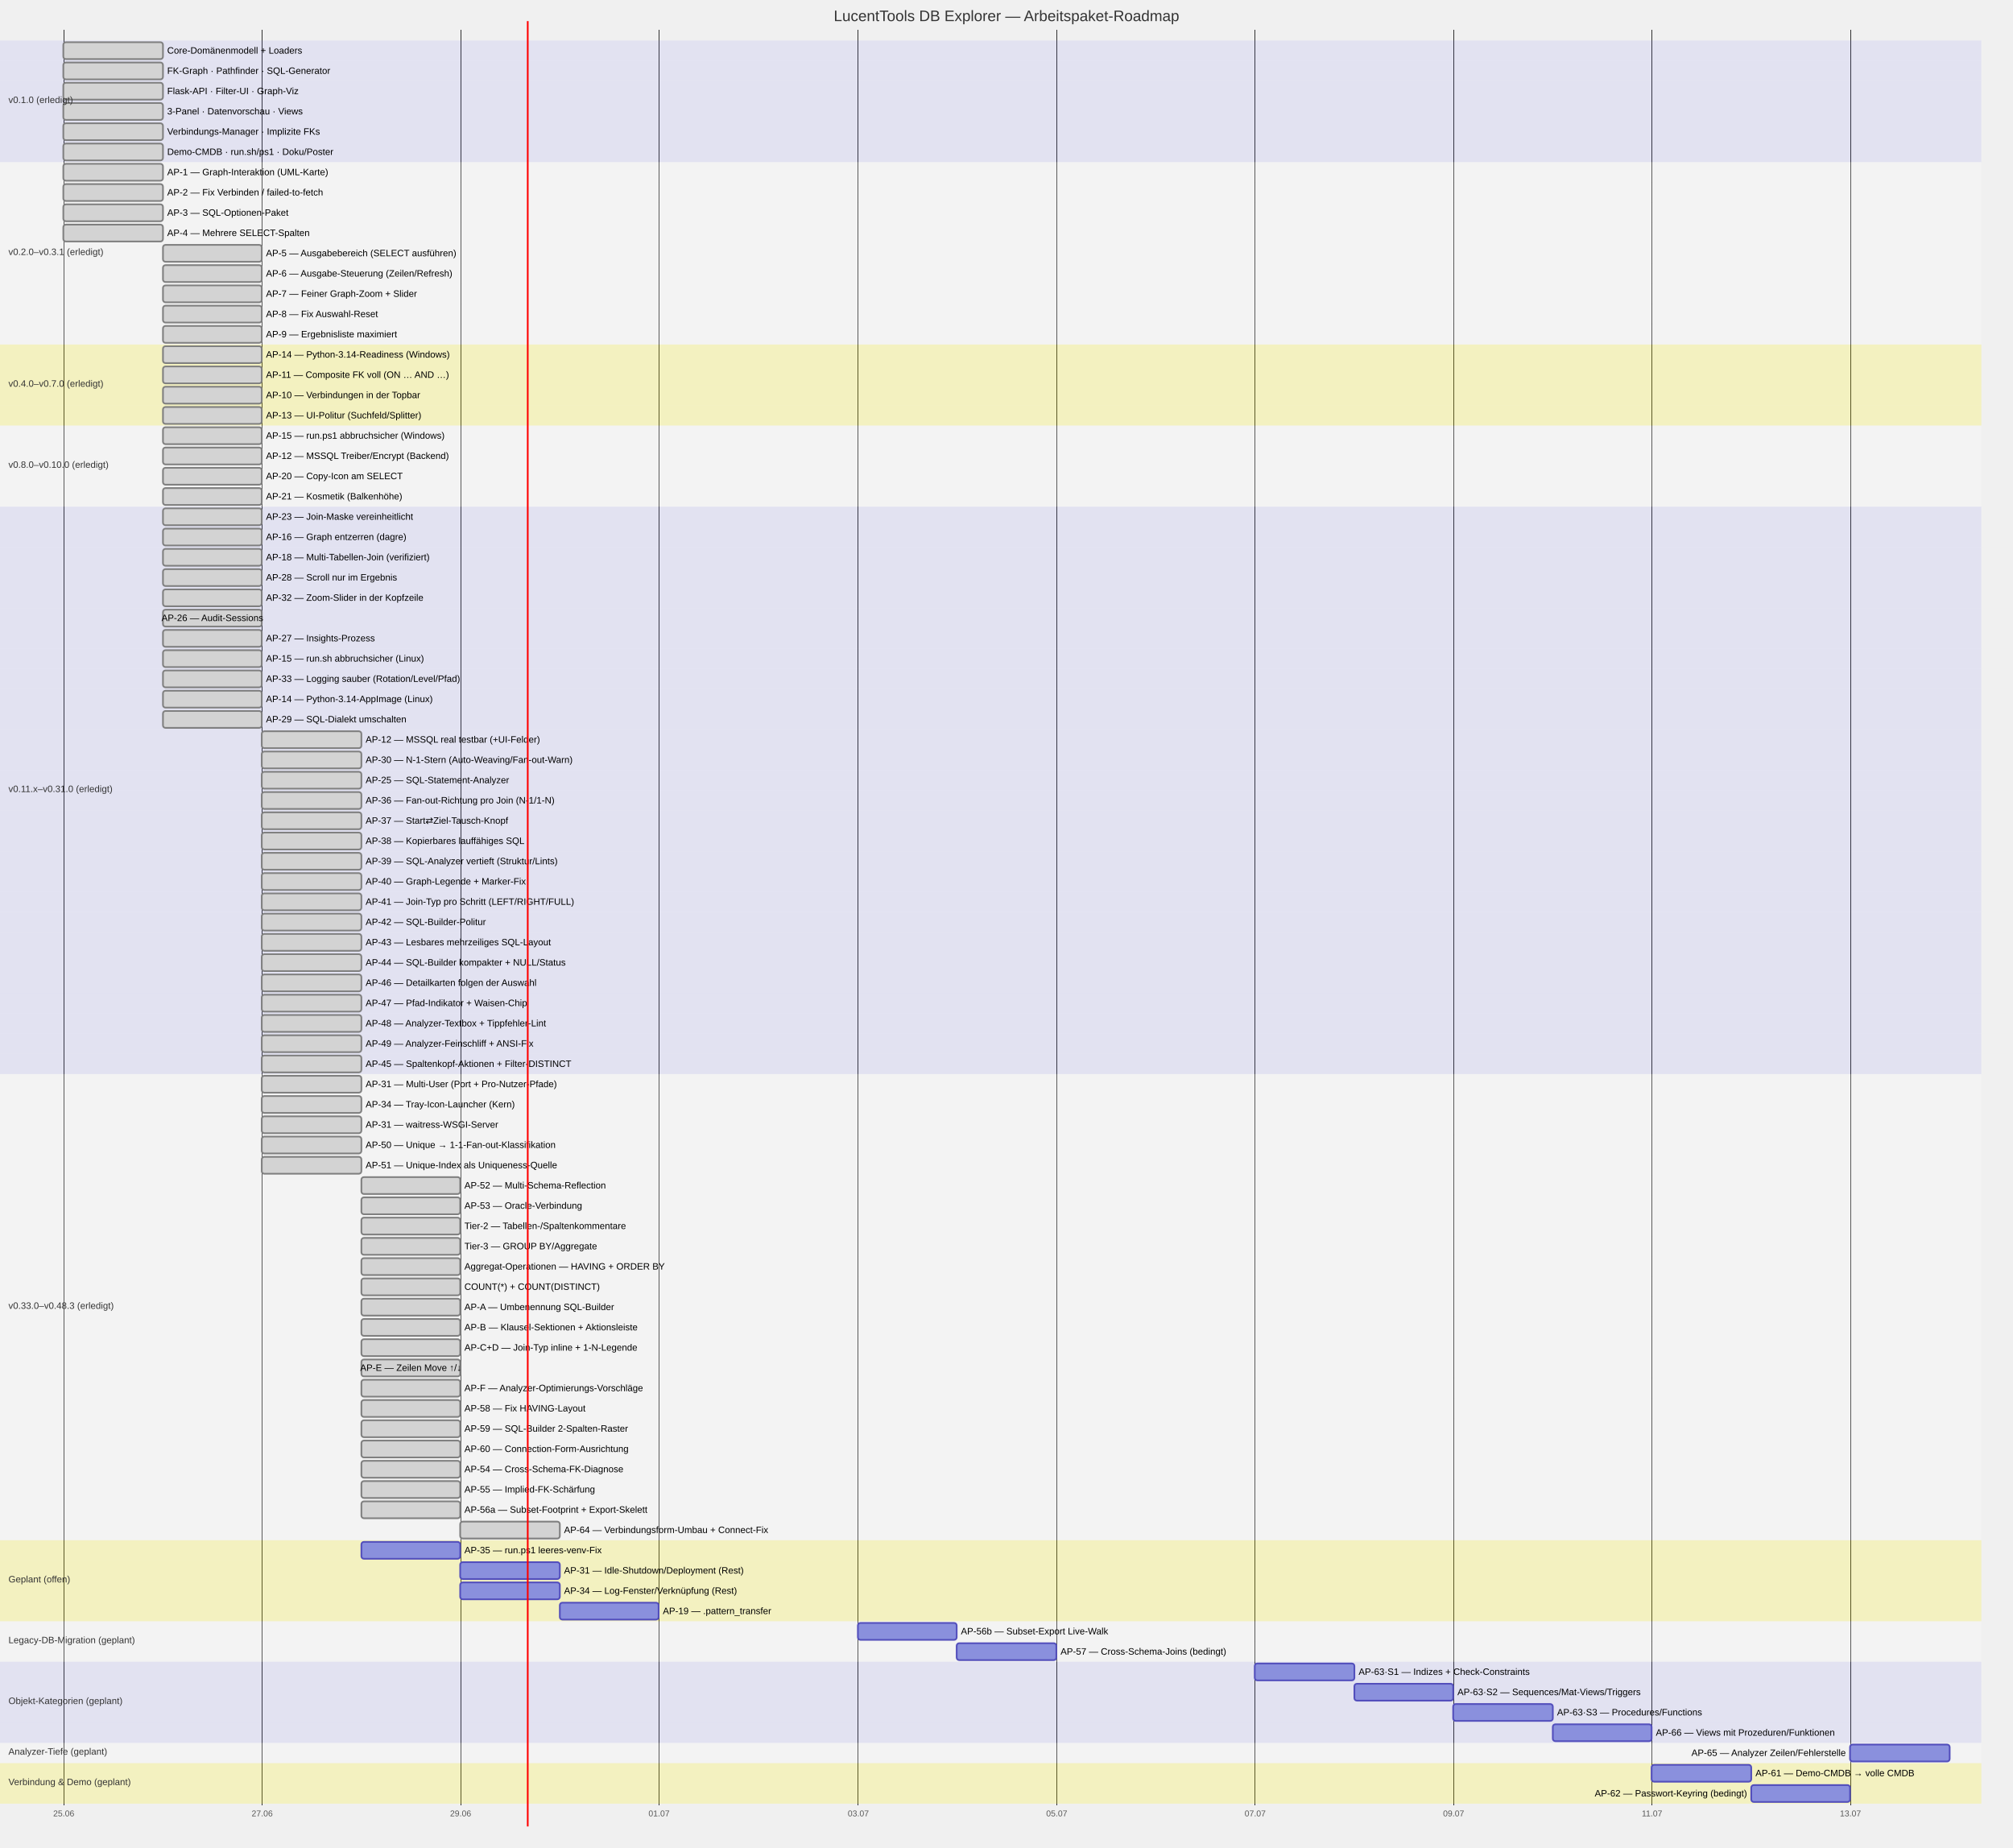
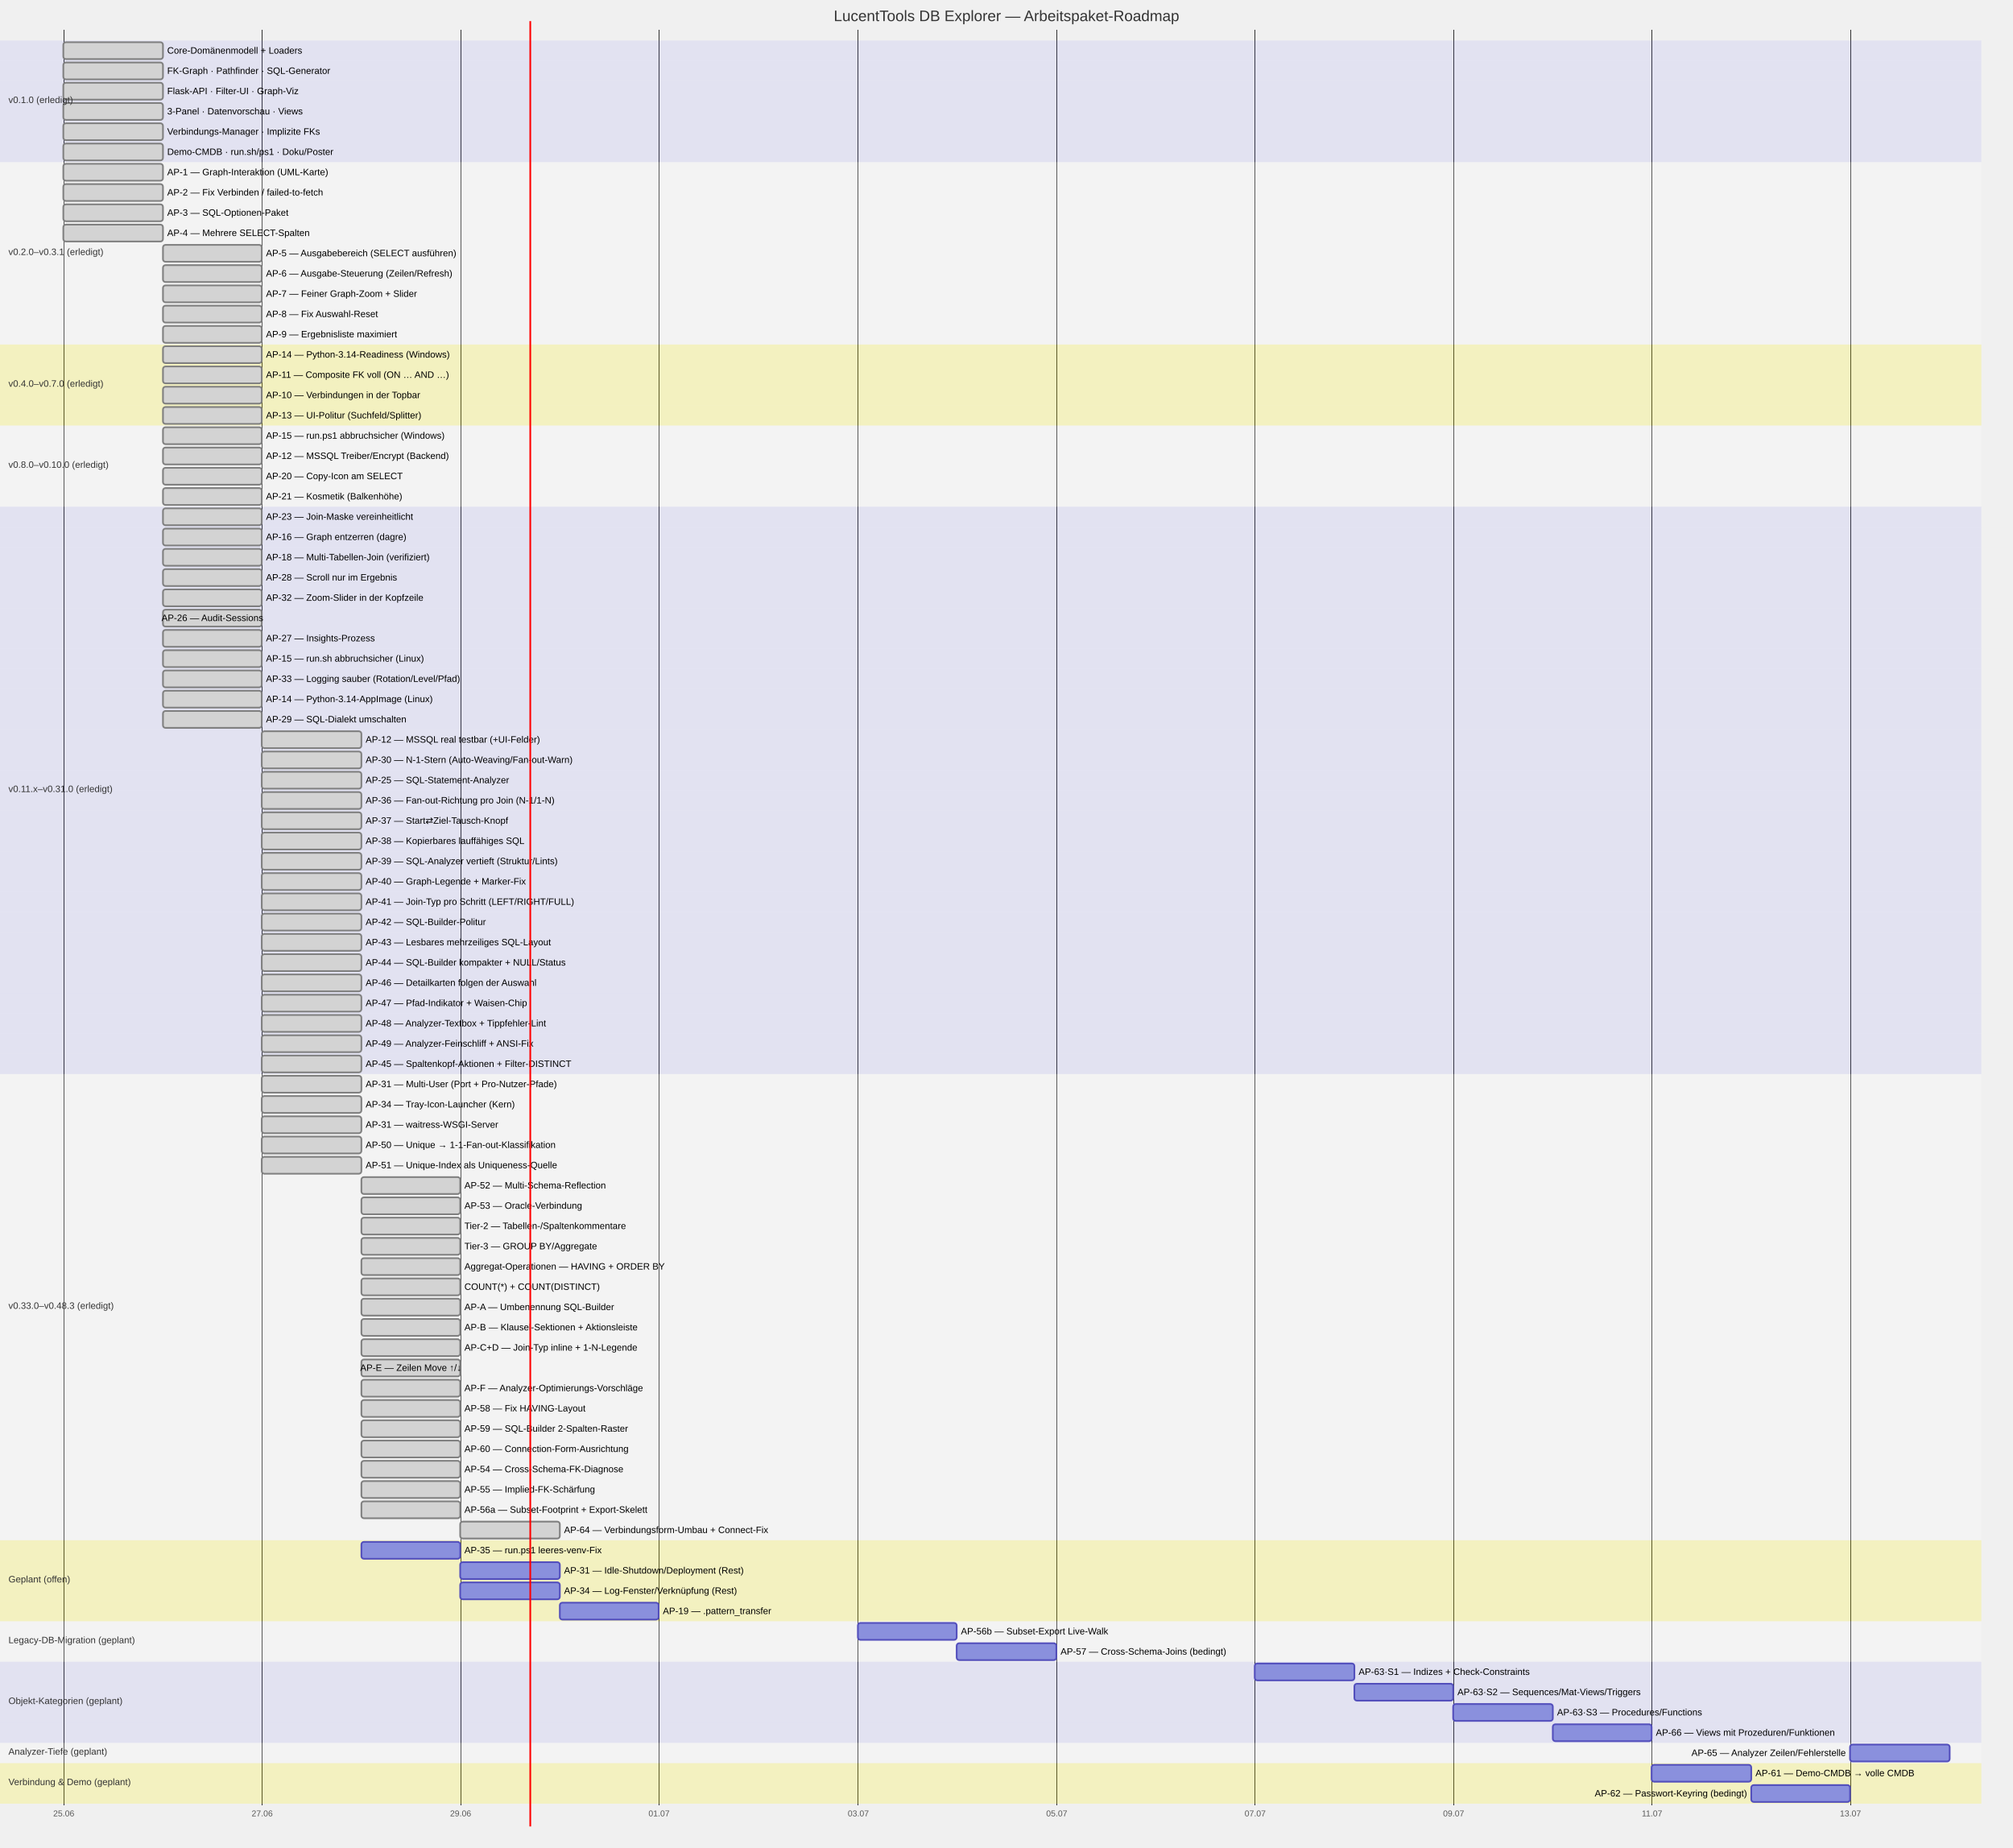
<svg xmlns="http://www.w3.org/2000/svg" id="my-svg" width="2384" viewBox="0 0 2384 2188" style="max-width: 2384px; background-color: transparent;" role="graphics-document document" aria-roledescription="gantt">
  <style>#my-svg{font-family:"trebuchet ms",verdana,arial,sans-serif;font-size:16px;fill:#333;}@keyframes edge-animation-frame{from{stroke-dashoffset:0;}}@keyframes dash{to{stroke-dashoffset:0;}}#my-svg .edge-animation-slow{stroke-dasharray:9,5!important;stroke-dashoffset:900;animation:dash 50s linear infinite;stroke-linecap:round;}#my-svg .edge-animation-fast{stroke-dasharray:9,5!important;stroke-dashoffset:900;animation:dash 20s linear infinite;stroke-linecap:round;}#my-svg .error-icon{fill:#552222;}#my-svg .error-text{fill:#552222;stroke:#552222;}#my-svg .edge-thickness-normal{stroke-width:1px;}#my-svg .edge-thickness-thick{stroke-width:3.5px;}#my-svg .edge-pattern-solid{stroke-dasharray:0;}#my-svg .edge-thickness-invisible{stroke-width:0;fill:none;}#my-svg .edge-pattern-dashed{stroke-dasharray:3;}#my-svg .edge-pattern-dotted{stroke-dasharray:2;}#my-svg .marker{fill:#333333;stroke:#333333;}#my-svg .marker.cross{stroke:#333333;}#my-svg svg{font-family:"trebuchet ms",verdana,arial,sans-serif;font-size:16px;}#my-svg p{margin:0;}#my-svg .mermaid-main-font{font-family:"trebuchet ms",verdana,arial,sans-serif;}#my-svg .exclude-range{fill:#eeeeee;}#my-svg .section{stroke:none;opacity:0.2;}#my-svg .section0{fill:rgba(102, 102, 255, 0.49);}#my-svg .section2{fill:#fff400;}#my-svg .section1,#my-svg .section3{fill:white;opacity:0.2;}#my-svg .sectionTitle0{fill:#333;}#my-svg .sectionTitle1{fill:#333;}#my-svg .sectionTitle2{fill:#333;}#my-svg .sectionTitle3{fill:#333;}#my-svg .sectionTitle{text-anchor:start;font-family:"trebuchet ms",verdana,arial,sans-serif;}#my-svg .grid .tick{stroke:lightgrey;opacity:0.8;shape-rendering:crispEdges;}#my-svg .grid .tick text{font-family:"trebuchet ms",verdana,arial,sans-serif;fill:#333;}#my-svg .grid path{stroke-width:0;}#my-svg .today{fill:none;stroke:red;stroke-width:2px;}#my-svg .task{stroke-width:2;}#my-svg .taskText{text-anchor:middle;font-family:"trebuchet ms",verdana,arial,sans-serif;}#my-svg .taskTextOutsideRight{fill:black;text-anchor:start;font-family:"trebuchet ms",verdana,arial,sans-serif;}#my-svg .taskTextOutsideLeft{fill:black;text-anchor:end;}#my-svg .task.clickable{cursor:pointer;}#my-svg .taskText.clickable{cursor:pointer;fill:#003163!important;font-weight:bold;}#my-svg .taskTextOutsideLeft.clickable{cursor:pointer;fill:#003163!important;font-weight:bold;}#my-svg .taskTextOutsideRight.clickable{cursor:pointer;fill:#003163!important;font-weight:bold;}#my-svg .taskText0,#my-svg .taskText1,#my-svg .taskText2,#my-svg .taskText3{fill:white;}#my-svg .task0,#my-svg .task1,#my-svg .task2,#my-svg .task3{fill:#8a90dd;stroke:#534fbc;}#my-svg .taskTextOutside0,#my-svg .taskTextOutside2{fill:black;}#my-svg .taskTextOutside1,#my-svg .taskTextOutside3{fill:black;}#my-svg .active0,#my-svg .active1,#my-svg .active2,#my-svg .active3{fill:#bfc7ff;stroke:#534fbc;}#my-svg .activeText0,#my-svg .activeText1,#my-svg .activeText2,#my-svg .activeText3{fill:black!important;}#my-svg .done0,#my-svg .done1,#my-svg .done2,#my-svg .done3{stroke:grey;fill:lightgrey;stroke-width:2;}#my-svg .doneText0,#my-svg .doneText1,#my-svg .doneText2,#my-svg .doneText3{fill:black!important;}#my-svg .doneText0.taskTextOutsideLeft,#my-svg .doneText0.taskTextOutsideRight,#my-svg .doneText1.taskTextOutsideLeft,#my-svg .doneText1.taskTextOutsideRight,#my-svg .doneText2.taskTextOutsideLeft,#my-svg .doneText2.taskTextOutsideRight,#my-svg .doneText3.taskTextOutsideLeft,#my-svg .doneText3.taskTextOutsideRight{fill:black!important;}#my-svg .crit0,#my-svg .crit1,#my-svg .crit2,#my-svg .crit3{stroke:#ff8888;fill:red;stroke-width:2;}#my-svg .activeCrit0,#my-svg .activeCrit1,#my-svg .activeCrit2,#my-svg .activeCrit3{stroke:#ff8888;fill:#bfc7ff;stroke-width:2;}#my-svg .doneCrit0,#my-svg .doneCrit1,#my-svg .doneCrit2,#my-svg .doneCrit3{stroke:#ff8888;fill:lightgrey;stroke-width:2;cursor:pointer;shape-rendering:crispEdges;}#my-svg .milestone{transform:rotate(45deg) scale(0.8,0.8);}#my-svg .milestoneText{font-style:italic;}#my-svg .doneCritText0,#my-svg .doneCritText1,#my-svg .doneCritText2,#my-svg .doneCritText3{fill:black!important;}#my-svg .doneCritText0.taskTextOutsideLeft,#my-svg .doneCritText0.taskTextOutsideRight,#my-svg .doneCritText1.taskTextOutsideLeft,#my-svg .doneCritText1.taskTextOutsideRight,#my-svg .doneCritText2.taskTextOutsideLeft,#my-svg .doneCritText2.taskTextOutsideRight,#my-svg .doneCritText3.taskTextOutsideLeft,#my-svg .doneCritText3.taskTextOutsideRight{fill:black!important;}#my-svg .vert{stroke:navy;}#my-svg .vertText{font-size:15px;text-anchor:middle;fill:navy!important;}#my-svg .activeCritText0,#my-svg .activeCritText1,#my-svg .activeCritText2,#my-svg .activeCritText3{fill:black!important;}#my-svg .titleText{text-anchor:middle;font-size:18px;fill:#333;font-family:"trebuchet ms",verdana,arial,sans-serif;}#my-svg .node .neo-node{stroke:#9370DB;}#my-svg [data-look="neo"].node rect,#my-svg [data-look="neo"].cluster rect,#my-svg [data-look="neo"].node polygon{stroke:#9370DB;filter:drop-shadow(1px 2px 2px rgba(185, 185, 185, 1));}#my-svg [data-look="neo"].node path{stroke:#9370DB;stroke-width:1px;}#my-svg [data-look="neo"].node .outer-path{filter:drop-shadow(1px 2px 2px rgba(185, 185, 185, 1));}#my-svg [data-look="neo"].node .neo-line path{stroke:#9370DB;filter:none;}#my-svg [data-look="neo"].node circle{stroke:#9370DB;filter:drop-shadow(1px 2px 2px rgba(185, 185, 185, 1));}#my-svg [data-look="neo"].node circle .state-start{fill:#000000;}#my-svg [data-look="neo"].icon-shape .icon{fill:#9370DB;filter:drop-shadow(1px 2px 2px rgba(185, 185, 185, 1));}#my-svg [data-look="neo"].icon-shape .icon-neo path{stroke:#9370DB;filter:drop-shadow(1px 2px 2px rgba(185, 185, 185, 1));}#my-svg :root{--mermaid-font-family:"trebuchet ms",verdana,arial,sans-serif;}</style>
  <g />
  <g class="grid" transform="translate(75, 2138)" fill="none" font-size="10" font-family="sans-serif" text-anchor="middle">
    <path class="domain" stroke="currentColor" d="M0.5,-2103V0.5H2234.5V-2103" />
    <g class="tick" opacity="1" transform="translate(0.5,0)">
      <line stroke="currentColor" y2="-2103" />
      <text fill="#000" y="3" dy="1em" stroke="none" font-size="10" style="text-anchor: middle;"> 25.06</text>
    </g>
    <g class="tick" opacity="1" transform="translate(235.5,0)">
      <line stroke="currentColor" y2="-2103" />
      <text fill="#000" y="3" dy="1em" stroke="none" font-size="10" style="text-anchor: middle;"> 27.06</text>
    </g>
    <g class="tick" opacity="1" transform="translate(470.5,0)">
      <line stroke="currentColor" y2="-2103" />
      <text fill="#000" y="3" dy="1em" stroke="none" font-size="10" style="text-anchor: middle;"> 29.06</text>
    </g>
    <g class="tick" opacity="1" transform="translate(705.5,0)">
      <line stroke="currentColor" y2="-2103" />
      <text fill="#000" y="3" dy="1em" stroke="none" font-size="10" style="text-anchor: middle;"> 01.07</text>
    </g>
    <g class="tick" opacity="1" transform="translate(941.5,0)">
      <line stroke="currentColor" y2="-2103" />
      <text fill="#000" y="3" dy="1em" stroke="none" font-size="10" style="text-anchor: middle;"> 03.07</text>
    </g>
    <g class="tick" opacity="1" transform="translate(1176.5,0)">
      <line stroke="currentColor" y2="-2103" />
      <text fill="#000" y="3" dy="1em" stroke="none" font-size="10" style="text-anchor: middle;"> 05.07</text>
    </g>
    <g class="tick" opacity="1" transform="translate(1411.5,0)">
      <line stroke="currentColor" y2="-2103" />
      <text fill="#000" y="3" dy="1em" stroke="none" font-size="10" style="text-anchor: middle;"> 07.07</text>
    </g>
    <g class="tick" opacity="1" transform="translate(1646.5,0)">
      <line stroke="currentColor" y2="-2103" />
      <text fill="#000" y="3" dy="1em" stroke="none" font-size="10" style="text-anchor: middle;"> 09.07</text>
    </g>
    <g class="tick" opacity="1" transform="translate(1881.5,0)">
      <line stroke="currentColor" y2="-2103" />
      <text fill="#000" y="3" dy="1em" stroke="none" font-size="10" style="text-anchor: middle;"> 11.07</text>
    </g>
    <g class="tick" opacity="1" transform="translate(2116.5,0)">
      <line stroke="currentColor" y2="-2103" />
      <text fill="#000" y="3" dy="1em" stroke="none" font-size="10" style="text-anchor: middle;"> 13.07</text>
    </g>
  </g>
  <g>
    <rect x="0" y="48" width="2346.5" height="24" class="section section0" />
    <rect x="0" y="72" width="2346.5" height="24" class="section section0" />
    <rect x="0" y="96" width="2346.5" height="24" class="section section0" />
    <rect x="0" y="120" width="2346.5" height="24" class="section section0" />
    <rect x="0" y="144" width="2346.5" height="24" class="section section0" />
    <rect x="0" y="168" width="2346.5" height="24" class="section section0" />
    <rect x="0" y="192" width="2346.5" height="24" class="section section1" />
    <rect x="0" y="216" width="2346.5" height="24" class="section section1" />
    <rect x="0" y="240" width="2346.5" height="24" class="section section1" />
    <rect x="0" y="264" width="2346.5" height="24" class="section section1" />
    <rect x="0" y="288" width="2346.5" height="24" class="section section1" />
    <rect x="0" y="312" width="2346.5" height="24" class="section section1" />
    <rect x="0" y="336" width="2346.5" height="24" class="section section1" />
    <rect x="0" y="360" width="2346.5" height="24" class="section section1" />
    <rect x="0" y="384" width="2346.5" height="24" class="section section1" />
    <rect x="0" y="408" width="2346.5" height="24" class="section section2" />
    <rect x="0" y="432" width="2346.5" height="24" class="section section2" />
    <rect x="0" y="456" width="2346.5" height="24" class="section section2" />
    <rect x="0" y="480" width="2346.5" height="24" class="section section2" />
    <rect x="0" y="504" width="2346.5" height="24" class="section section3" />
    <rect x="0" y="528" width="2346.5" height="24" class="section section3" />
    <rect x="0" y="552" width="2346.5" height="24" class="section section3" />
    <rect x="0" y="576" width="2346.5" height="24" class="section section3" />
    <rect x="0" y="600" width="2346.5" height="24" class="section section0" />
    <rect x="0" y="624" width="2346.5" height="24" class="section section0" />
    <rect x="0" y="648" width="2346.5" height="24" class="section section0" />
    <rect x="0" y="672" width="2346.5" height="24" class="section section0" />
    <rect x="0" y="696" width="2346.5" height="24" class="section section0" />
    <rect x="0" y="720" width="2346.5" height="24" class="section section0" />
    <rect x="0" y="744" width="2346.5" height="24" class="section section0" />
    <rect x="0" y="768" width="2346.5" height="24" class="section section0" />
    <rect x="0" y="792" width="2346.5" height="24" class="section section0" />
    <rect x="0" y="816" width="2346.5" height="24" class="section section0" />
    <rect x="0" y="840" width="2346.5" height="24" class="section section0" />
    <rect x="0" y="864" width="2346.5" height="24" class="section section0" />
    <rect x="0" y="888" width="2346.5" height="24" class="section section0" />
    <rect x="0" y="912" width="2346.5" height="24" class="section section0" />
    <rect x="0" y="936" width="2346.5" height="24" class="section section0" />
    <rect x="0" y="960" width="2346.5" height="24" class="section section0" />
    <rect x="0" y="984" width="2346.5" height="24" class="section section0" />
    <rect x="0" y="1008" width="2346.5" height="24" class="section section0" />
    <rect x="0" y="1032" width="2346.5" height="24" class="section section0" />
    <rect x="0" y="1056" width="2346.5" height="24" class="section section0" />
    <rect x="0" y="1080" width="2346.5" height="24" class="section section0" />
    <rect x="0" y="1104" width="2346.5" height="24" class="section section0" />
    <rect x="0" y="1128" width="2346.5" height="24" class="section section0" />
    <rect x="0" y="1152" width="2346.5" height="24" class="section section0" />
    <rect x="0" y="1176" width="2346.5" height="24" class="section section0" />
    <rect x="0" y="1200" width="2346.5" height="24" class="section section0" />
    <rect x="0" y="1224" width="2346.5" height="24" class="section section0" />
    <rect x="0" y="1248" width="2346.5" height="24" class="section section0" />
    <rect x="0" y="1272" width="2346.5" height="24" class="section section1" />
    <rect x="0" y="1296" width="2346.5" height="24" class="section section1" />
    <rect x="0" y="1320" width="2346.5" height="24" class="section section1" />
    <rect x="0" y="1344" width="2346.5" height="24" class="section section1" />
    <rect x="0" y="1368" width="2346.5" height="24" class="section section1" />
    <rect x="0" y="1392" width="2346.5" height="24" class="section section1" />
    <rect x="0" y="1416" width="2346.5" height="24" class="section section1" />
    <rect x="0" y="1440" width="2346.5" height="24" class="section section1" />
    <rect x="0" y="1464" width="2346.5" height="24" class="section section1" />
    <rect x="0" y="1488" width="2346.5" height="24" class="section section1" />
    <rect x="0" y="1512" width="2346.5" height="24" class="section section1" />
    <rect x="0" y="1536" width="2346.5" height="24" class="section section1" />
    <rect x="0" y="1560" width="2346.5" height="24" class="section section1" />
    <rect x="0" y="1584" width="2346.5" height="24" class="section section1" />
    <rect x="0" y="1608" width="2346.5" height="24" class="section section1" />
    <rect x="0" y="1632" width="2346.5" height="24" class="section section1" />
    <rect x="0" y="1656" width="2346.5" height="24" class="section section1" />
    <rect x="0" y="1680" width="2346.5" height="24" class="section section1" />
    <rect x="0" y="1704" width="2346.5" height="24" class="section section1" />
    <rect x="0" y="1728" width="2346.5" height="24" class="section section1" />
    <rect x="0" y="1752" width="2346.5" height="24" class="section section1" />
    <rect x="0" y="1776" width="2346.5" height="24" class="section section1" />
    <rect x="0" y="1824" width="2346.5" height="24" class="section section2" />
    <rect x="0" y="1800" width="2346.5" height="24" class="section section1" />
    <rect x="0" y="1848" width="2346.5" height="24" class="section section2" />
    <rect x="0" y="1872" width="2346.5" height="24" class="section section2" />
    <rect x="0" y="1896" width="2346.5" height="24" class="section section2" />
    <rect x="0" y="1920" width="2346.5" height="24" class="section section3" />
    <rect x="0" y="1944" width="2346.5" height="24" class="section section3" />
    <rect x="0" y="1968" width="2346.5" height="24" class="section section0" />
    <rect x="0" y="1992" width="2346.5" height="24" class="section section0" />
    <rect x="0" y="2016" width="2346.5" height="24" class="section section0" />
    <rect x="0" y="2040" width="2346.5" height="24" class="section section0" />
    <rect x="0" y="2088" width="2346.5" height="24" class="section section2" />
    <rect x="0" y="2112" width="2346.5" height="24" class="section section2" />
    <rect x="0" y="2064" width="2346.5" height="24" class="section section1" />
  </g>
  <g>
    <rect id="my-svg-d1" rx="3" ry="3" x="75" y="50" width="118" height="20" transform-origin="134px 60px" class="task done0" />
    <rect id="my-svg-d2" rx="3" ry="3" x="75" y="74" width="118" height="20" transform-origin="134px 84px" class="task done0" />
    <rect id="my-svg-d3" rx="3" ry="3" x="75" y="98" width="118" height="20" transform-origin="134px 108px" class="task done0" />
    <rect id="my-svg-d4" rx="3" ry="3" x="75" y="122" width="118" height="20" transform-origin="134px 132px" class="task done0" />
    <rect id="my-svg-d5" rx="3" ry="3" x="75" y="146" width="118" height="20" transform-origin="134px 156px" class="task done0" />
    <rect id="my-svg-d6" rx="3" ry="3" x="75" y="170" width="118" height="20" transform-origin="134px 180px" class="task done0" />
    <rect id="my-svg-a1" rx="3" ry="3" x="75" y="194" width="118" height="20" transform-origin="134px 204px" class="task done1" />
    <rect id="my-svg-a2" rx="3" ry="3" x="75" y="218" width="118" height="20" transform-origin="134px 228px" class="task done1" />
    <rect id="my-svg-a3" rx="3" ry="3" x="75" y="242" width="118" height="20" transform-origin="134px 252px" class="task done1" />
    <rect id="my-svg-a4" rx="3" ry="3" x="75" y="266" width="118" height="20" transform-origin="134px 276px" class="task done1" />
    <rect id="my-svg-a5" rx="3" ry="3" x="193" y="290" width="117" height="20" transform-origin="251.5px 300px" class="task done1" />
    <rect id="my-svg-a6" rx="3" ry="3" x="193" y="314" width="117" height="20" transform-origin="251.5px 324px" class="task done1" />
    <rect id="my-svg-a7" rx="3" ry="3" x="193" y="338" width="117" height="20" transform-origin="251.5px 348px" class="task done1" />
    <rect id="my-svg-a8" rx="3" ry="3" x="193" y="362" width="117" height="20" transform-origin="251.5px 372px" class="task done1" />
    <rect id="my-svg-a9" rx="3" ry="3" x="193" y="386" width="117" height="20" transform-origin="251.5px 396px" class="task done1" />
    <rect id="my-svg-b1" rx="3" ry="3" x="193" y="410" width="117" height="20" transform-origin="251.5px 420px" class="task done2" />
    <rect id="my-svg-b2" rx="3" ry="3" x="193" y="434" width="117" height="20" transform-origin="251.5px 444px" class="task done2" />
    <rect id="my-svg-b3" rx="3" ry="3" x="193" y="458" width="117" height="20" transform-origin="251.5px 468px" class="task done2" />
    <rect id="my-svg-b4" rx="3" ry="3" x="193" y="482" width="117" height="20" transform-origin="251.5px 492px" class="task done2" />
    <rect id="my-svg-c1" rx="3" ry="3" x="193" y="506" width="117" height="20" transform-origin="251.5px 516px" class="task done3" />
    <rect id="my-svg-c2" rx="3" ry="3" x="193" y="530" width="117" height="20" transform-origin="251.5px 540px" class="task done3" />
    <rect id="my-svg-c3" rx="3" ry="3" x="193" y="554" width="117" height="20" transform-origin="251.5px 564px" class="task done3" />
    <rect id="my-svg-c4" rx="3" ry="3" x="193" y="578" width="117" height="20" transform-origin="251.5px 588px" class="task done3" />
    <rect id="my-svg-e1" rx="3" ry="3" x="193" y="602" width="117" height="20" transform-origin="251.5px 612px" class="task done0" />
    <rect id="my-svg-e2" rx="3" ry="3" x="193" y="626" width="117" height="20" transform-origin="251.5px 636px" class="task done0" />
    <rect id="my-svg-e3" rx="3" ry="3" x="193" y="650" width="117" height="20" transform-origin="251.5px 660px" class="task done0" />
    <rect id="my-svg-e4" rx="3" ry="3" x="193" y="674" width="117" height="20" transform-origin="251.5px 684px" class="task done0" />
    <rect id="my-svg-e5" rx="3" ry="3" x="193" y="698" width="117" height="20" transform-origin="251.5px 708px" class="task done0" />
    <rect id="my-svg-e6" rx="3" ry="3" x="193" y="722" width="117" height="20" transform-origin="251.5px 732px" class="task done0" />
    <rect id="my-svg-e7" rx="3" ry="3" x="193" y="746" width="117" height="20" transform-origin="251.5px 756px" class="task done0" />
    <rect id="my-svg-e8" rx="3" ry="3" x="193" y="770" width="117" height="20" transform-origin="251.5px 780px" class="task done0" />
    <rect id="my-svg-e9" rx="3" ry="3" x="193" y="794" width="117" height="20" transform-origin="251.5px 804px" class="task done0" />
    <rect id="my-svg-e10" rx="3" ry="3" x="193" y="818" width="117" height="20" transform-origin="251.5px 828px" class="task done0" />
    <rect id="my-svg-e11" rx="3" ry="3" x="193" y="842" width="117" height="20" transform-origin="251.5px 852px" class="task done0" />
    <rect id="my-svg-e12" rx="3" ry="3" x="310" y="866" width="118" height="20" transform-origin="369px 876px" class="task done0" />
    <rect id="my-svg-e13" rx="3" ry="3" x="310" y="890" width="118" height="20" transform-origin="369px 900px" class="task done0" />
    <rect id="my-svg-e14" rx="3" ry="3" x="310" y="914" width="118" height="20" transform-origin="369px 924px" class="task done0" />
    <rect id="my-svg-e15" rx="3" ry="3" x="310" y="938" width="118" height="20" transform-origin="369px 948px" class="task done0" />
    <rect id="my-svg-e16" rx="3" ry="3" x="310" y="962" width="118" height="20" transform-origin="369px 972px" class="task done0" />
    <rect id="my-svg-e17" rx="3" ry="3" x="310" y="986" width="118" height="20" transform-origin="369px 996px" class="task done0" />
    <rect id="my-svg-e18" rx="3" ry="3" x="310" y="1010" width="118" height="20" transform-origin="369px 1020px" class="task done0" />
    <rect id="my-svg-e19" rx="3" ry="3" x="310" y="1034" width="118" height="20" transform-origin="369px 1044px" class="task done0" />
    <rect id="my-svg-e20" rx="3" ry="3" x="310" y="1058" width="118" height="20" transform-origin="369px 1068px" class="task done0" />
    <rect id="my-svg-e21" rx="3" ry="3" x="310" y="1082" width="118" height="20" transform-origin="369px 1092px" class="task done0" />
    <rect id="my-svg-e22" rx="3" ry="3" x="310" y="1106" width="118" height="20" transform-origin="369px 1116px" class="task done0" />
    <rect id="my-svg-e23" rx="3" ry="3" x="310" y="1130" width="118" height="20" transform-origin="369px 1140px" class="task done0" />
    <rect id="my-svg-e24" rx="3" ry="3" x="310" y="1154" width="118" height="20" transform-origin="369px 1164px" class="task done0" />
    <rect id="my-svg-e25" rx="3" ry="3" x="310" y="1178" width="118" height="20" transform-origin="369px 1188px" class="task done0" />
    <rect id="my-svg-e26" rx="3" ry="3" x="310" y="1202" width="118" height="20" transform-origin="369px 1212px" class="task done0" />
    <rect id="my-svg-e27" rx="3" ry="3" x="310" y="1226" width="118" height="20" transform-origin="369px 1236px" class="task done0" />
    <rect id="my-svg-e28" rx="3" ry="3" x="310" y="1250" width="118" height="20" transform-origin="369px 1260px" class="task done0" />
    <rect id="my-svg-f1" rx="3" ry="3" x="310" y="1274" width="118" height="20" transform-origin="369px 1284px" class="task done1" />
    <rect id="my-svg-f2" rx="3" ry="3" x="310" y="1298" width="118" height="20" transform-origin="369px 1308px" class="task done1" />
    <rect id="my-svg-f3" rx="3" ry="3" x="310" y="1322" width="118" height="20" transform-origin="369px 1332px" class="task done1" />
    <rect id="my-svg-f4" rx="3" ry="3" x="310" y="1346" width="118" height="20" transform-origin="369px 1356px" class="task done1" />
    <rect id="my-svg-f5" rx="3" ry="3" x="310" y="1370" width="118" height="20" transform-origin="369px 1380px" class="task done1" />
    <rect id="my-svg-f6" rx="3" ry="3" x="428" y="1394" width="117" height="20" transform-origin="486.5px 1404px" class="task done1" />
    <rect id="my-svg-f7" rx="3" ry="3" x="428" y="1418" width="117" height="20" transform-origin="486.5px 1428px" class="task done1" />
    <rect id="my-svg-f8" rx="3" ry="3" x="428" y="1442" width="117" height="20" transform-origin="486.5px 1452px" class="task done1" />
    <rect id="my-svg-f9" rx="3" ry="3" x="428" y="1466" width="117" height="20" transform-origin="486.5px 1476px" class="task done1" />
    <rect id="my-svg-f10" rx="3" ry="3" x="428" y="1490" width="117" height="20" transform-origin="486.5px 1500px" class="task done1" />
    <rect id="my-svg-f11" rx="3" ry="3" x="428" y="1514" width="117" height="20" transform-origin="486.5px 1524px" class="task done1" />
    <rect id="my-svg-f12" rx="3" ry="3" x="428" y="1538" width="117" height="20" transform-origin="486.5px 1548px" class="task done1" />
    <rect id="my-svg-f13" rx="3" ry="3" x="428" y="1562" width="117" height="20" transform-origin="486.5px 1572px" class="task done1" />
    <rect id="my-svg-f14" rx="3" ry="3" x="428" y="1586" width="117" height="20" transform-origin="486.5px 1596px" class="task done1" />
    <rect id="my-svg-f15" rx="3" ry="3" x="428" y="1610" width="117" height="20" transform-origin="486.5px 1620px" class="task done1" />
    <rect id="my-svg-f16" rx="3" ry="3" x="428" y="1634" width="117" height="20" transform-origin="486.5px 1644px" class="task done1" />
    <rect id="my-svg-f17" rx="3" ry="3" x="428" y="1658" width="117" height="20" transform-origin="486.5px 1668px" class="task done1" />
    <rect id="my-svg-f18" rx="3" ry="3" x="428" y="1682" width="117" height="20" transform-origin="486.5px 1692px" class="task done1" />
    <rect id="my-svg-f19" rx="3" ry="3" x="428" y="1706" width="117" height="20" transform-origin="486.5px 1716px" class="task done1" />
    <rect id="my-svg-f20" rx="3" ry="3" x="428" y="1730" width="117" height="20" transform-origin="486.5px 1740px" class="task done1" />
    <rect id="my-svg-f21" rx="3" ry="3" x="428" y="1754" width="117" height="20" transform-origin="486.5px 1764px" class="task done1" />
    <rect id="my-svg-f22" rx="3" ry="3" x="428" y="1778" width="117" height="20" transform-origin="486.5px 1788px" class="task done1" />
    <rect id="my-svg-p3" rx="3" ry="3" x="428" y="1826" width="117" height="20" transform-origin="486.5px 1836px" class="task task2" />
    <rect id="my-svg-f23" rx="3" ry="3" x="545" y="1802" width="118" height="20" transform-origin="604px 1812px" class="task done1" />
    <rect id="my-svg-p5" rx="3" ry="3" x="545" y="1850" width="118" height="20" transform-origin="604px 1860px" class="task task2" />
    <rect id="my-svg-p6" rx="3" ry="3" x="545" y="1874" width="118" height="20" transform-origin="604px 1884px" class="task task2" />
    <rect id="my-svg-p11" rx="3" ry="3" x="663" y="1898" width="117" height="20" transform-origin="721.5px 1908px" class="task task2" />
    <rect id="my-svg-p22" rx="3" ry="3" x="1016" y="1922" width="117" height="20" transform-origin="1074.5px 1932px" class="task task3" />
    <rect id="my-svg-p23" rx="3" ry="3" x="1133" y="1946" width="118" height="20" transform-origin="1192px 1956px" class="task task3" />
    <rect id="my-svg-p30" rx="3" ry="3" x="1486" y="1970" width="118" height="20" transform-origin="1545px 1980px" class="task task0" />
    <rect id="my-svg-p31" rx="3" ry="3" x="1604" y="1994" width="117" height="20" transform-origin="1662.5px 2004px" class="task task0" />
    <rect id="my-svg-p32" rx="3" ry="3" x="1721" y="2018" width="118" height="20" transform-origin="1780px 2028px" class="task task0" />
    <rect id="my-svg-p33" rx="3" ry="3" x="1839" y="2042" width="117" height="20" transform-origin="1897.5px 2052px" class="task task0" />
    <rect id="my-svg-p41" rx="3" ry="3" x="1956" y="2090" width="118" height="20" transform-origin="2015px 2100px" class="task task2" />
    <rect id="my-svg-p42" rx="3" ry="3" x="2074" y="2114" width="117" height="20" transform-origin="2132.5px 2124px" class="task task2" />
    <rect id="my-svg-p35" rx="3" ry="3" x="2191" y="2066" width="118" height="20" transform-origin="2250px 2076px" class="task task1" />
    <text id="my-svg-d1-text" font-size="11" x="198" y="63.5" class="taskTextOutsideRight taskTextOutside0  doneText0 width-157.0771484375">Core-Domänenmodell + Loaders          </text>
    <text id="my-svg-d2-text" font-size="11" x="198" y="87.5" class="taskTextOutsideRight taskTextOutside0  doneText0 width-191.59716796875">FK-Graph · Pathfinder · SQL-Generator </text>
    <text id="my-svg-d3-text" font-size="11" x="198" y="111.5" class="taskTextOutsideRight taskTextOutside0  doneText0 width-155.171875">Flask-API · Filter-UI · Graph-Viz     </text>
    <text id="my-svg-d4-text" font-size="11" x="198" y="135.5" class="taskTextOutsideRight taskTextOutside0  doneText0 width-158.5380859375">3-Panel · Datenvorschau · Views       </text>
    <text id="my-svg-d5-text" font-size="11" x="198" y="159.5" class="taskTextOutsideRight taskTextOutside0  doneText0 width-179.1416015625">Verbindungs-Manager · Implizite FKs   </text>
    <text id="my-svg-d6-text" font-size="11" x="198" y="183.5" class="taskTextOutsideRight taskTextOutside0  doneText0 width-194.73388671875">Demo-CMDB · run.sh/ps1 · Doku/Poster  </text>
    <text id="my-svg-a1-text" font-size="11" x="198" y="207.5" class="taskTextOutsideRight taskTextOutside1  doneText1 width-187.953125">AP-1 — Graph-Interaktion (UML-Karte)        </text>
    <text id="my-svg-a2-text" font-size="11" x="198" y="231.5" class="taskTextOutsideRight taskTextOutside1  doneText1 width-189.296875">AP-2 — Fix Verbinden / failed-to-fetch      </text>
    <text id="my-svg-a3-text" font-size="11" x="198" y="255.5" class="taskTextOutsideRight taskTextOutside1  doneText1 width-136.41455078125">AP-3 — SQL-Optionen-Paket                   </text>
    <text id="my-svg-a4-text" font-size="11" x="198" y="279.5" class="taskTextOutsideRight taskTextOutside1  doneText1 width-156.21875">AP-4 — Mehrere SELECT-Spalten               </text>
    <text id="my-svg-a5-text" font-size="11" x="315" y="303.5" class="taskTextOutsideRight taskTextOutside1  doneText1 width-212.640625">AP-5 — Ausgabebereich (SELECT ausführen)    </text>
    <text id="my-svg-a6-text" font-size="11" x="315" y="327.5" class="taskTextOutsideRight taskTextOutside1  doneText1 width-214.796875">AP-6 — Ausgabe-Steuerung (Zeilen/Refresh)   </text>
    <text id="my-svg-a7-text" font-size="11" x="315" y="351.5" class="taskTextOutsideRight taskTextOutside1  doneText1 width-173.501953125">AP-7 — Feiner Graph-Zoom + Slider           </text>
    <text id="my-svg-a8-text" font-size="11" x="315" y="375.5" class="taskTextOutsideRight taskTextOutside1  doneText1 width-125.8818359375">AP-8 — Fix Auswahl-Reset                    </text>
    <text id="my-svg-a9-text" font-size="11" x="315" y="399.5" class="taskTextOutsideRight taskTextOutside1  doneText1 width-154.16064453125">AP-9 — Ergebnisliste maximiert              </text>
    <text id="my-svg-b1-text" font-size="11" x="315" y="423.5" class="taskTextOutsideRight taskTextOutside2  doneText2 width-208.53125">AP-14 — Python-3.14-Readiness (Windows)     </text>
    <text id="my-svg-b2-text" font-size="11" x="315" y="447.5" class="taskTextOutsideRight taskTextOutside2  doneText2 width-202.59375">AP-11 — Composite FK voll (ON … AND …)      </text>
    <text id="my-svg-b3-text" font-size="11" x="315" y="471.5" class="taskTextOutsideRight taskTextOutside2  doneText2 width-179.13623046875">AP-10 — Verbindungen in der Topbar          </text>
    <text id="my-svg-b4-text" font-size="11" x="315" y="495.5" class="taskTextOutsideRight taskTextOutside2  doneText2 width-185.84375">AP-13 — UI-Politur (Suchfeld/Splitter)      </text>
    <text id="my-svg-c1-text" font-size="11" x="315" y="519.5" class="taskTextOutsideRight taskTextOutside3  doneText3 width-206.4375">AP-15 — run.ps1 abbruchsicher (Windows)     </text>
    <text id="my-svg-c2-text" font-size="11" x="315" y="543.5" class="taskTextOutsideRight taskTextOutside3  doneText3 width-207.84375">AP-12 — MSSQL Treiber/Encrypt (Backend)     </text>
    <text id="my-svg-c3-text" font-size="11" x="315" y="567.5" class="taskTextOutsideRight taskTextOutside3  doneText3 width-149.162109375">AP-20 — Copy-Icon am SELECT                 </text>
    <text id="my-svg-c4-text" font-size="11" x="315" y="591.5" class="taskTextOutsideRight taskTextOutside3  doneText3 width-155.546875">AP-21 — Kosmetik (Balkenhöhe)               </text>
    <text id="my-svg-e1-text" font-size="11" x="315" y="615.5" class="taskTextOutsideRight taskTextOutside0  doneText0 width-173.287109375">AP-23 — Join-Maske vereinheitlicht          </text>
    <text id="my-svg-e2-text" font-size="11" x="315" y="639.5" class="taskTextOutsideRight taskTextOutside0  doneText0 width-163.109375">AP-16 — Graph entzerren (dagre)             </text>
    <text id="my-svg-e3-text" font-size="11" x="315" y="663.5" class="taskTextOutsideRight taskTextOutside0  doneText0 width-197.640625">AP-18 — Multi-Tabellen-Join (verifiziert)   </text>
    <text id="my-svg-e4-text" font-size="11" x="315" y="687.5" class="taskTextOutsideRight taskTextOutside0  doneText0 width-150.77685546875">AP-28 — Scroll nur im Ergebnis              </text>
    <text id="my-svg-e5-text" font-size="11" x="315" y="711.5" class="taskTextOutsideRight taskTextOutside0  doneText0 width-183.1875">AP-32 — Zoom-Slider in der Kopfzeile        </text>
    <text id="my-svg-e6-text" font-size="11" x="251.5" y="735.5" class="taskText taskText0  doneText0 width-112.70654296875">AP-26 — Audit-Sessions                      </text>
    <text id="my-svg-e7-text" font-size="11" x="315" y="759.5" class="taskTextOutsideRight taskTextOutside0  doneText0 width-120.41943359375">AP-27 — Insights-Prozess                    </text>
    <text id="my-svg-e8-text" font-size="11" x="315" y="783.5" class="taskTextOutsideRight taskTextOutside0  doneText0 width-183.75">AP-15 — run.sh abbruchsicher (Linux)        </text>
    <text id="my-svg-e9-text" font-size="11" x="315" y="807.5" class="taskTextOutsideRight taskTextOutside0  doneText0 width-228.703125">AP-33 — Logging sauber (Rotation/Level/Pfad) </text>
    <text id="my-svg-e10-text" font-size="11" x="315" y="831.5" class="taskTextOutsideRight taskTextOutside0  doneText0 width-192.046875">AP-14 — Python-3.14-AppImage (Linux)         </text>
    <text id="my-svg-e11-text" font-size="11" x="315" y="855.5" class="taskTextOutsideRight taskTextOutside0  doneText0 width-159.8125">AP-29 — SQL-Dialekt umschalten               </text>
    <text id="my-svg-e12-text" font-size="11" x="433" y="879.5" class="taskTextOutsideRight taskTextOutside0  doneText0 width-197.984375">AP-12 — MSSQL real testbar (+UI-Felder)      </text>
    <text id="my-svg-e13-text" font-size="11" x="433" y="903.5" class="taskTextOutsideRight taskTextOutside0  doneText0 width-241.125">AP-30 — N-1-Stern (Auto-Weaving/Fan-out-Warn) </text>
    <text id="my-svg-e14-text" font-size="11" x="433" y="927.5" class="taskTextOutsideRight taskTextOutside0  doneText0 width-163.7373046875">AP-25 — SQL-Statement-Analyzer               </text>
    <text id="my-svg-e15-text" font-size="11" x="433" y="951.5" class="taskTextOutsideRight taskTextOutside0  doneText0 width-221.765625">AP-36 — Fan-out-Richtung pro Join (N-1/1-N)  </text>
    <text id="my-svg-e16-text" font-size="11" x="433" y="975.5" class="taskTextOutsideRight taskTextOutside0  doneText0 width-164.2294921875">AP-37 — Start⇄Ziel-Tausch-Knopf              </text>
    <text id="my-svg-e17-text" font-size="11" x="433" y="999.5" class="taskTextOutsideRight taskTextOutside0  doneText0 width-180.388671875">AP-38 — Kopierbares lauffähiges SQL          </text>
    <text id="my-svg-e18-text" font-size="11" x="433" y="1023.5" class="taskTextOutsideRight taskTextOutside0  doneText0 width-229.40625">AP-39 — SQL-Analyzer vertieft (Struktur/Lints) </text>
    <text id="my-svg-e19-text" font-size="11" x="433" y="1047.5" class="taskTextOutsideRight taskTextOutside0  doneText0 width-182.83251953125">AP-40 — Graph-Legende + Marker-Fix           </text>
    <text id="my-svg-e20-text" font-size="11" x="433" y="1071.5" class="taskTextOutsideRight taskTextOutside0  doneText0 width-240.8125">AP-41 — Join-Typ pro Schritt (LEFT/RIGHT/FULL) </text>
    <text id="my-svg-e21-text" font-size="11" x="433" y="1095.5" class="taskTextOutsideRight taskTextOutside0  doneText0 width-137.5693359375">AP-42 — SQL-Builder-Politur                 </text>
    <text id="my-svg-e22-text" font-size="11" x="433" y="1119.5" class="taskTextOutsideRight taskTextOutside0  doneText0 width-210.3369140625">AP-43 — Lesbares mehrzeiliges SQL-Layout      </text>
    <text id="my-svg-e23-text" font-size="11" x="433" y="1143.5" class="taskTextOutsideRight taskTextOutside0  doneText0 width-230.50537109375">AP-44 — SQL-Builder kompakter + NULL/Status </text>
    <text id="my-svg-e24-text" font-size="11" x="433" y="1167.5" class="taskTextOutsideRight taskTextOutside0  doneText0 width-200.8125">AP-46 — Detailkarten folgen der Auswahl       </text>
    <text id="my-svg-e25-text" font-size="11" x="433" y="1191.5" class="taskTextOutsideRight taskTextOutside0  doneText0 width-185.6875">AP-47 — Pfad-Indikator + Waisen-Chip         </text>
    <text id="my-svg-e26-text" font-size="11" x="433" y="1215.5" class="taskTextOutsideRight taskTextOutside0  doneText0 width-214.08056640625">AP-48 — Analyzer-Textbox + Tippfehler-Lint   </text>
    <text id="my-svg-e27-text" font-size="11" x="433" y="1239.5" class="taskTextOutsideRight taskTextOutside0  doneText0 width-192.720703125">AP-49 — Analyzer-Feinschliff + ANSI-Fix       </text>
    <text id="my-svg-e28-text" font-size="11" x="433" y="1263.5" class="taskTextOutsideRight taskTextOutside0  doneText0 width-237.23193359375">AP-45 — Spaltenkopf-Aktionen + Filter-DISTINCT </text>
    <text id="my-svg-f1-text" font-size="11" x="433" y="1287.5" class="taskTextOutsideRight taskTextOutside1  doneText1 width-222.1875">AP-31 — Multi-User (Port + Pro-Nutzer-Pfade) </text>
    <text id="my-svg-f2-text" font-size="11" x="433" y="1311.5" class="taskTextOutsideRight taskTextOutside1  doneText1 width-170.640625">AP-34 — Tray-Icon-Launcher (Kern)            </text>
    <text id="my-svg-f3-text" font-size="11" x="433" y="1335.5" class="taskTextOutsideRight taskTextOutside1  doneText1 width-148.7412109375">AP-31 — waitress-WSGI-Server                 </text>
    <text id="my-svg-f4-text" font-size="11" x="433" y="1359.5" class="taskTextOutsideRight taskTextOutside1  doneText1 width-221.828125">AP-50 — Unique → 1-1-Fan-out-Klassifikation  </text>
    <text id="my-svg-f5-text" font-size="11" x="433" y="1383.5" class="taskTextOutsideRight taskTextOutside1  doneText1 width-219.484375">AP-51 — Unique-Index als Uniqueness-Quelle   </text>
    <text id="my-svg-f6-text" font-size="11" x="550" y="1407.5" class="taskTextOutsideRight taskTextOutside1  doneText1 width-163.328125">AP-52 — Multi-Schema-Reflection              </text>
    <text id="my-svg-f7-text" font-size="11" x="550" y="1431.5" class="taskTextOutsideRight taskTextOutside1  doneText1 width-134.5517578125">AP-53 — Oracle-Verbindung                    </text>
    <text id="my-svg-f8-text" font-size="11" x="550" y="1455.5" class="taskTextOutsideRight taskTextOutside1  doneText1 width-193.84375">Tier-2 — Tabellen-/Spaltenkommentare         </text>
    <text id="my-svg-f9-text" font-size="11" x="550" y="1479.5" class="taskTextOutsideRight taskTextOutside1  doneText1 width-149.234375">Tier-3 — GROUP BY/Aggregate                  </text>
    <text id="my-svg-f10-text" font-size="11" x="550" y="1503.5" class="taskTextOutsideRight taskTextOutside1  doneText1 width-221.72021484375">Aggregat-Operationen — HAVING + ORDER BY     </text>
    <text id="my-svg-f11-text" font-size="11" x="550" y="1527.5" class="taskTextOutsideRight taskTextOutside1  doneText1 width-146.1875">COUNT(*) + COUNT(DISTINCT)                   </text>
    <text id="my-svg-f12-text" font-size="11" x="550" y="1551.5" class="taskTextOutsideRight taskTextOutside1  doneText1 width-168.603515625">AP-A — Umbenennung SQL-Builder               </text>
    <text id="my-svg-f13-text" font-size="11" x="550" y="1575.5" class="taskTextOutsideRight taskTextOutside1  doneText1 width-199.84375">AP-B — Klausel-Sektionen + Aktionsleiste     </text>
    <text id="my-svg-f14-text" font-size="11" x="550" y="1599.5" class="taskTextOutsideRight taskTextOutside1  doneText1 width-196.8125">AP-C+D — Join-Typ inline + 1-N-Legende       </text>
    <text id="my-svg-f15-text" font-size="11" x="486.5" y="1623.5" class="taskText taskText1  doneText1 width-116.203125">AP-E — Zeilen Move ↑/↓                        </text>
    <text id="my-svg-f16-text" font-size="11" x="550" y="1647.5" class="taskTextOutsideRight taskTextOutside1  doneText1 width-205.015625">AP-F — Analyzer-Optimierungs-Vorschläge      </text>
    <text id="my-svg-f17-text" font-size="11" x="550" y="1671.5" class="taskTextOutsideRight taskTextOutside1  doneText1 width-135.06640625">AP-58 — Fix HAVING-Layout                    </text>
    <text id="my-svg-f18-text" font-size="11" x="550" y="1695.5" class="taskTextOutsideRight taskTextOutside1  doneText1 width-186.22607421875">AP-59 — SQL-Builder 2-Spalten-Raster        </text>
    <text id="my-svg-f19-text" font-size="11" x="550" y="1719.5" class="taskTextOutsideRight taskTextOutside1  doneText1 width-189.626953125">AP-60 — Connection-Form-Ausrichtung         </text>
    <text id="my-svg-f20-text" font-size="11" x="550" y="1743.5" class="taskTextOutsideRight taskTextOutside1  doneText1 width-174">AP-54 — Cross-Schema-FK-Diagnose            </text>
    <text id="my-svg-f21-text" font-size="11" x="550" y="1767.5" class="taskTextOutsideRight taskTextOutside1  doneText1 width-148.806640625">AP-55 — Implied-FK-Schärfung                </text>
    <text id="my-svg-f22-text" font-size="11" x="550" y="1791.5" class="taskTextOutsideRight taskTextOutside1  doneText1 width-214.76806640625">AP-56a — Subset-Footprint + Export-Skelett   </text>
    <text id="my-svg-p3-text" font-size="11" x="550" y="1839.5" class="taskTextOutsideRight taskTextOutside2  width-158.646484375">AP-35 — run.ps1 leeres-venv-Fix             </text>
    <text id="my-svg-f23-text" font-size="11" x="668" y="1815.5" class="taskTextOutsideRight taskTextOutside1  doneText1 width-235.58203125">AP-64 — Verbindungsform-Umbau + Connect-Fix  </text>
    <text id="my-svg-p5-text" font-size="11" x="668" y="1863.5" class="taskTextOutsideRight taskTextOutside2  width-210.15625">AP-31 — Idle-Shutdown/Deployment (Rest)     </text>
    <text id="my-svg-p6-text" font-size="11" x="668" y="1887.5" class="taskTextOutsideRight taskTextOutside2  width-200.078125">AP-34 — Log-Fenster/Verknüpfung (Rest)      </text>
    <text id="my-svg-p11-text" font-size="11" x="785" y="1911.5" class="taskTextOutsideRight taskTextOutside2  width-129.57177734375">AP-19 — .pattern_transfer                   </text>
    <text id="my-svg-p22-text" font-size="11" x="1138" y="1935.5" class="taskTextOutsideRight taskTextOutside3  width-168.615234375">AP-56b — Subset-Export Live-Walk </text>
    <text id="my-svg-p23-text" font-size="11" x="1256" y="1959.5" class="taskTextOutsideRight taskTextOutside3  width-187.734375">AP-57 — Cross-Schema-Joins (bedingt)        </text>
    <text id="my-svg-p30-text" font-size="11" x="1609" y="1983.5" class="taskTextOutsideRight taskTextOutside0  width-193.9013671875">AP-63·S1 — Indizes + Check-Constraints      </text>
    <text id="my-svg-p31-text" font-size="11" x="1726" y="2007.5" class="taskTextOutsideRight taskTextOutside0  width-209.80517578125">AP-63·S2 — Sequences/Mat-Views/Triggers     </text>
    <text id="my-svg-p32-text" font-size="11" x="1844" y="2031.5" class="taskTextOutsideRight taskTextOutside0  width-165.53125">AP-63·S3 — Procedures/Functions             </text>
    <text id="my-svg-p33-text" font-size="11" x="1961" y="2055.5" class="taskTextOutsideRight taskTextOutside0  width-210.171875">AP-66 — Views mit Prozeduren/Funktionen     </text>
    <text id="my-svg-p41-text" font-size="11" x="2079" y="2103.5" class="taskTextOutsideRight taskTextOutside2  width-174.15625">AP-61 — Demo-CMDB → volle CMDB              </text>
    <text id="my-svg-p42-text" font-size="11" x="2069" y="2127.5" class="taskTextOutsideLeft taskTextOutside2">AP-62 — Passwort-Keyring (bedingt)          </text>
    <text id="my-svg-p35-text" font-size="11" x="2186" y="2079.5" class="taskTextOutsideLeft taskTextOutside1">AP-65 — Analyzer Zeilen/Fehlerstelle        </text>
  </g>
  <g>
    <text dy="0em" x="10" y="122" font-size="11" class="sectionTitle sectionTitle0">
      <tspan alignment-baseline="central" x="10">v0.1.0 (erledigt)</tspan>
    </text>
    <text dy="0em" x="10" y="302" font-size="11" class="sectionTitle sectionTitle1">
      <tspan alignment-baseline="central" x="10">v0.2.0–v0.3.1 (erledigt)</tspan>
    </text>
    <text dy="0em" x="10" y="458" font-size="11" class="sectionTitle sectionTitle2">
      <tspan alignment-baseline="central" x="10">v0.4.0–v0.7.0 (erledigt)</tspan>
    </text>
    <text dy="0em" x="10" y="554" font-size="11" class="sectionTitle sectionTitle3">
      <tspan alignment-baseline="central" x="10">v0.8.0–v0.10.0 (erledigt)</tspan>
    </text>
    <text dy="0em" x="10" y="938" font-size="11" class="sectionTitle sectionTitle0">
      <tspan alignment-baseline="central" x="10">v0.11.x–v0.31.0 (erledigt)</tspan>
    </text>
    <text dy="0em" x="10" y="1550" font-size="11" class="sectionTitle sectionTitle1">
      <tspan alignment-baseline="central" x="10">v0.33.0–v0.48.3 (erledigt)</tspan>
    </text>
    <text dy="0em" x="10" y="1874" font-size="11" class="sectionTitle sectionTitle2">
      <tspan alignment-baseline="central" x="10">Geplant (offen)</tspan>
    </text>
    <text dy="0em" x="10" y="1946" font-size="11" class="sectionTitle sectionTitle3">
      <tspan alignment-baseline="central" x="10">Legacy-DB-Migration (geplant)</tspan>
    </text>
    <text dy="0em" x="10" y="2018" font-size="11" class="sectionTitle sectionTitle0">
      <tspan alignment-baseline="central" x="10">Objekt-Kategorien (geplant)</tspan>
    </text>
    <text dy="0em" x="10" y="2078" font-size="11" class="sectionTitle sectionTitle1">
      <tspan alignment-baseline="central" x="10">Analyzer-Tiefe (geplant)</tspan>
    </text>
    <text dy="0em" x="10" y="2114" font-size="11" class="sectionTitle sectionTitle2">
      <tspan alignment-baseline="central" x="10">Verbindung &amp; Demo (geplant)</tspan>
    </text>
  </g>
  <g class="today">
-     <line x1="625" x2="625" y1="25" y2="2163" class="today" />
+     <line x1="628" x2="628" y1="25" y2="2163" class="today" />
  </g>
  <text x="1192" y="25" class="titleText">LucentTools DB Explorer — Arbeitspaket-Roadmap</text>
</svg>
